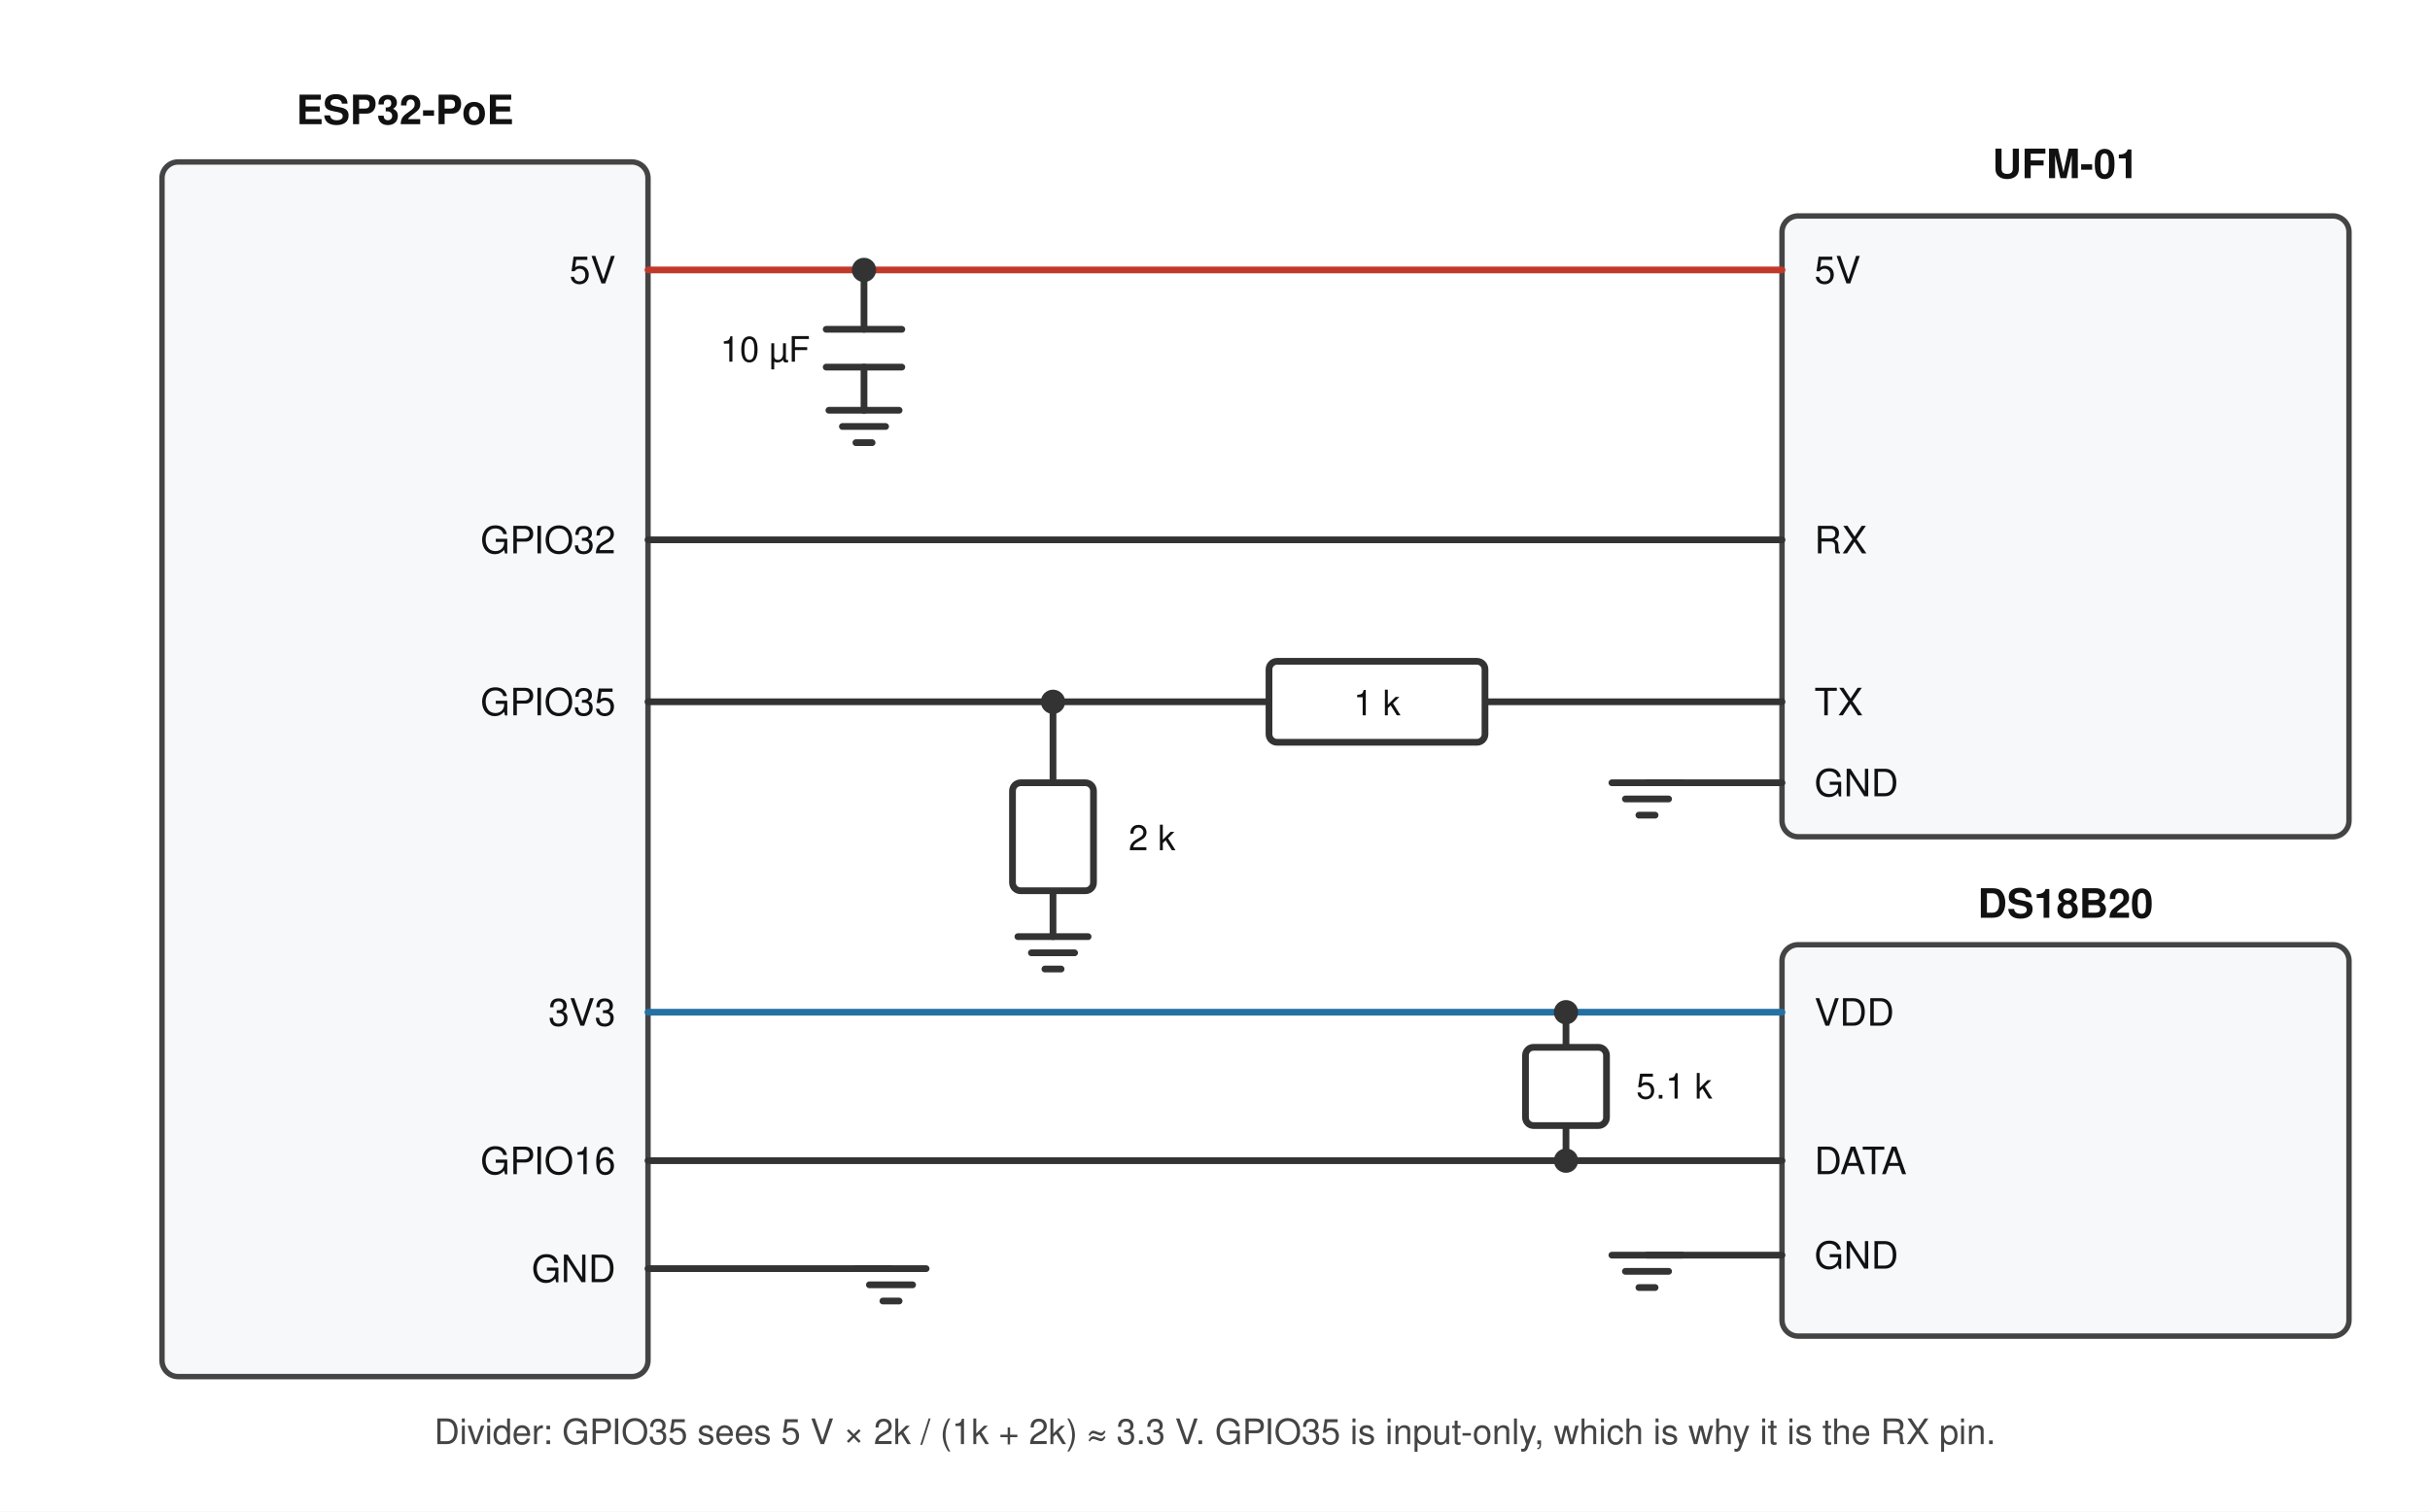
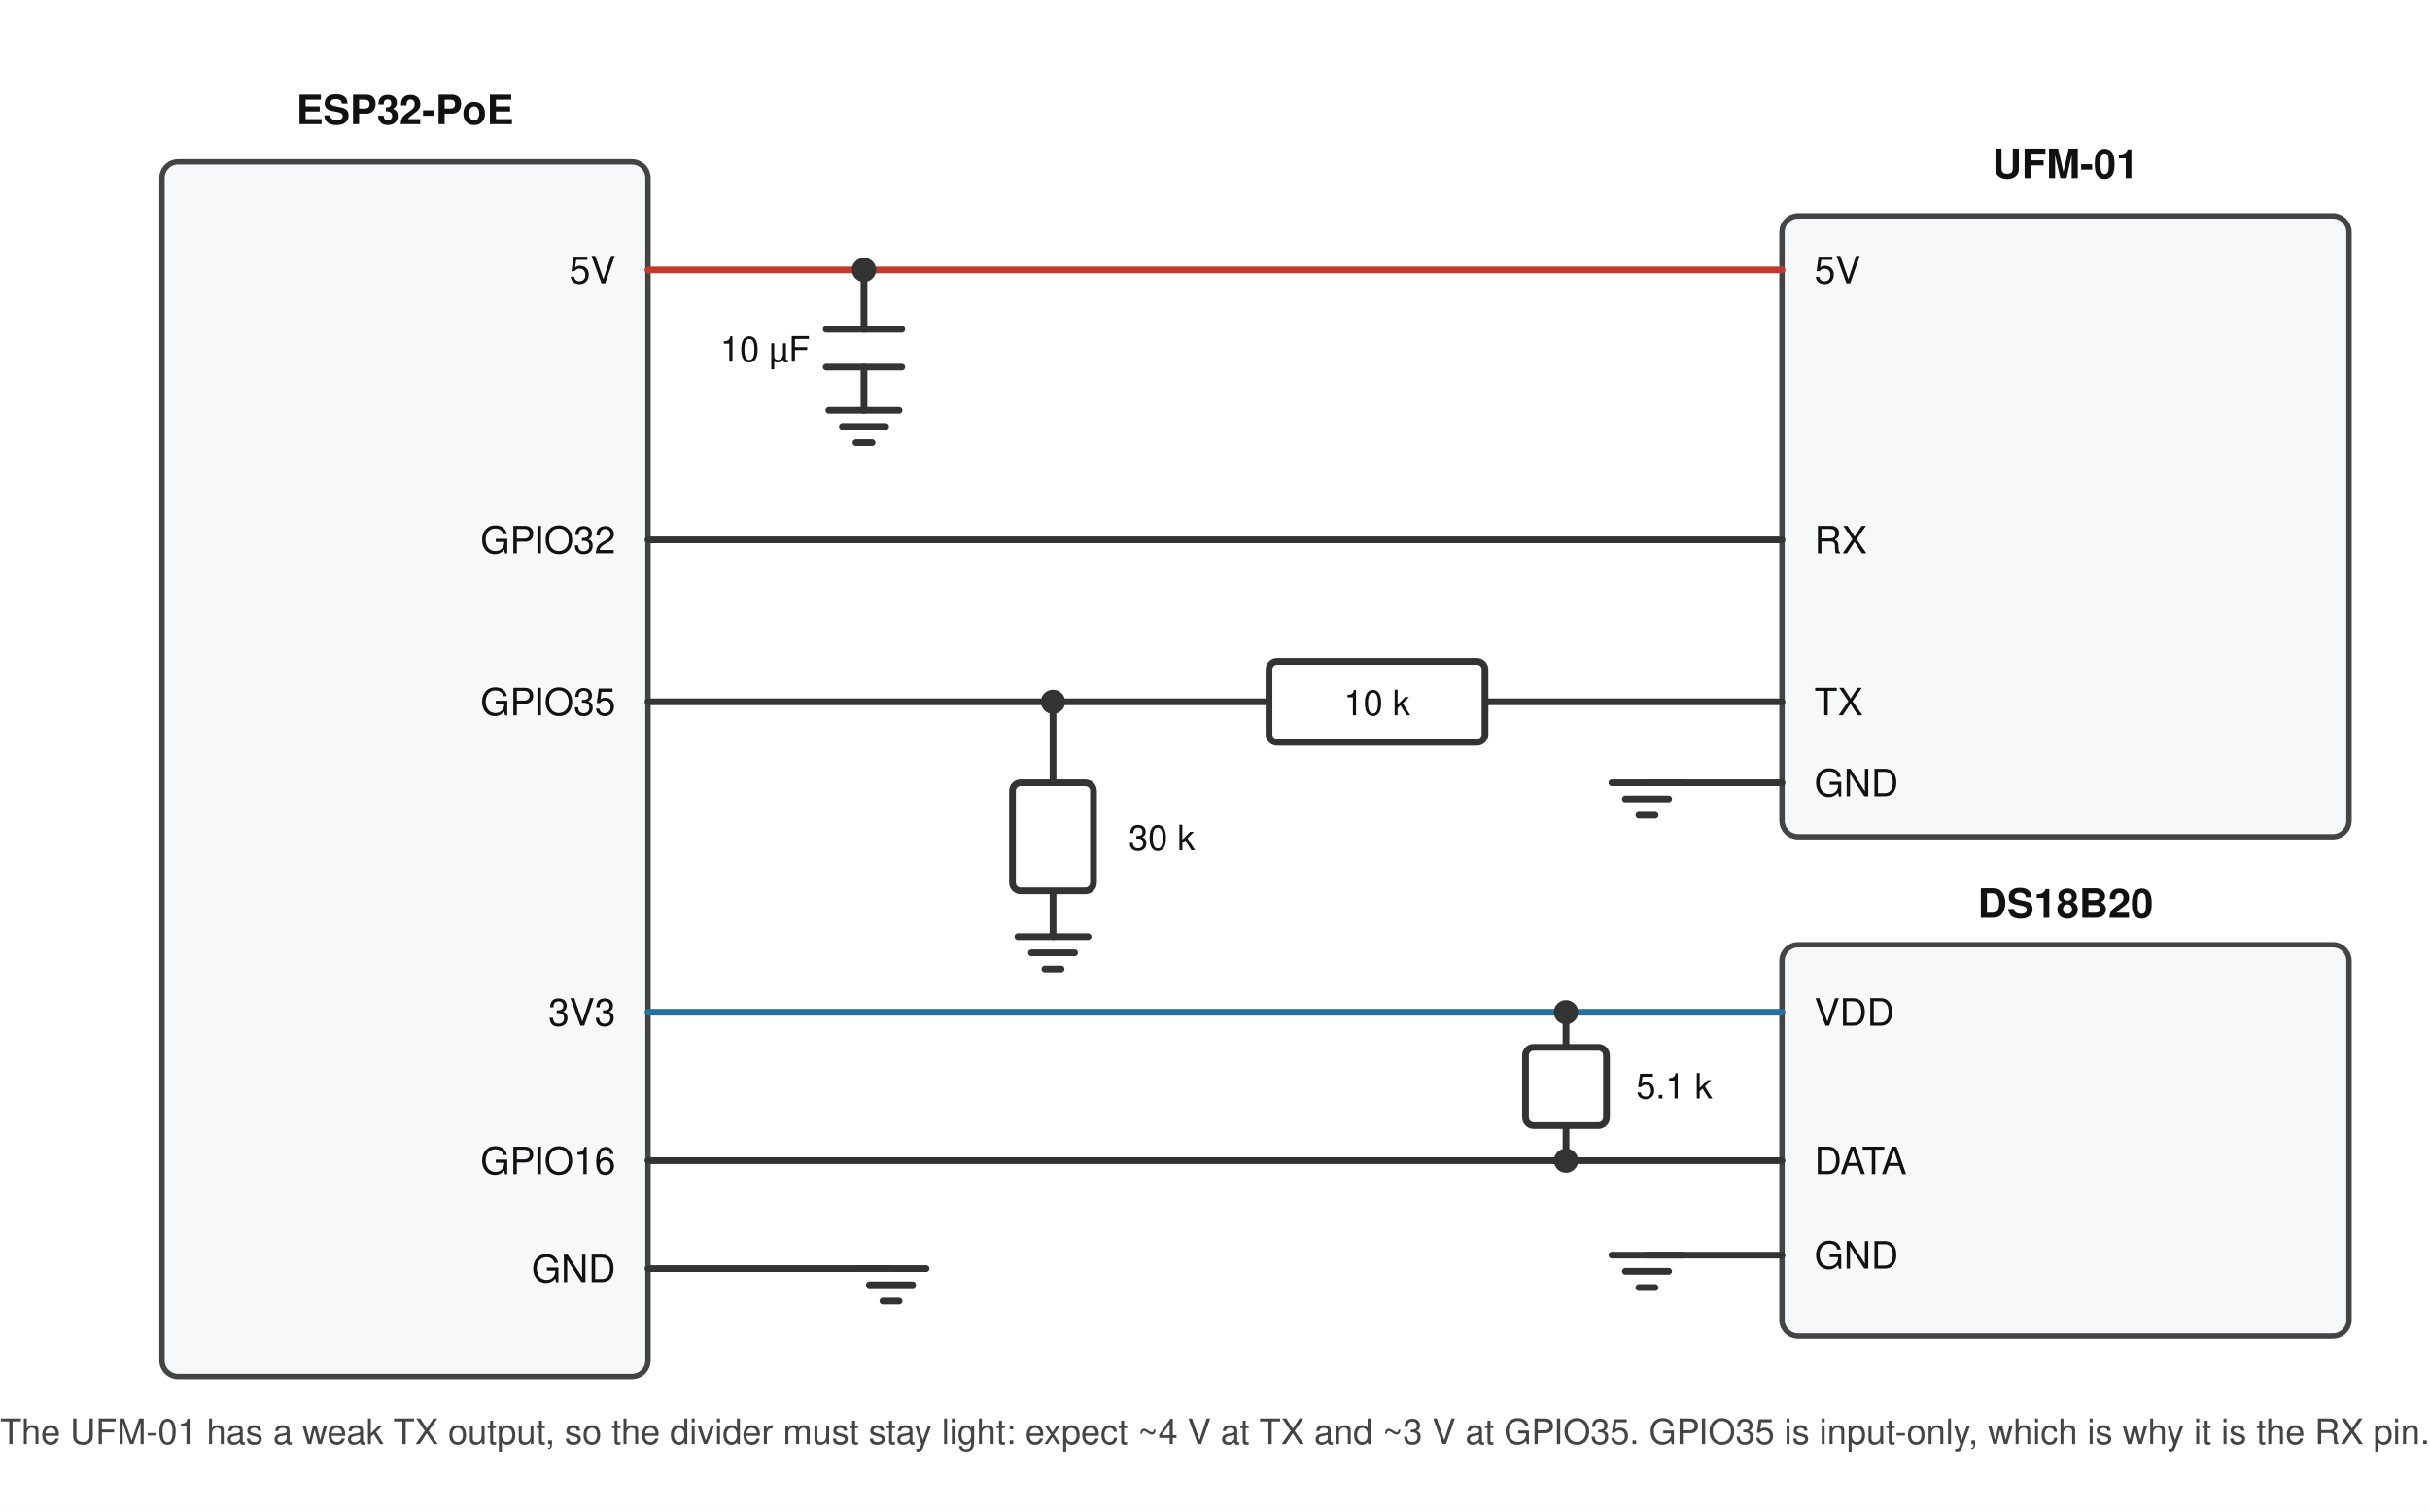
<svg xmlns="http://www.w3.org/2000/svg" width="900" height="560" viewBox="0 0 900 560" font-family="Helvetica, Arial, sans-serif">
  <rect width="900" height="560" fill="#ffffff" />
  <text x="150" y="46" font-size="15" font-weight="bold" fill="#111" text-anchor="middle">ESP32-PoE</text>
  <rect x="60" y="60" width="180" height="450" rx="6" fill="#f6f8fa" stroke="#444" stroke-width="2" />
  <text x="765" y="66" font-size="15" font-weight="bold" fill="#111" text-anchor="middle">UFM-01</text>
  <rect x="660" y="80" width="210" height="230" rx="6" fill="#f6f8fa" stroke="#444" stroke-width="2" />
  <text x="765" y="340" font-size="15" font-weight="bold" fill="#111" text-anchor="middle">DS18B20</text>
  <rect x="660" y="350" width="210" height="145" rx="6" fill="#f6f8fa" stroke="#444" stroke-width="2" />
  <g font-size="14" fill="#111" text-anchor="end">
    <text x="228" y="105">5V</text>
    <text x="228" y="205">GPIO32</text>
    <text x="228" y="265">GPIO35</text>
    <text x="228" y="380">3V3</text>
    <text x="228" y="435">GPIO16</text>
    <text x="228" y="475">GND</text>
  </g>
  <g font-size="14" fill="#111">
    <text x="672" y="105">5V</text>
    <text x="672" y="205">RX</text>
    <text x="672" y="265">TX</text>
    <text x="672" y="295">GND</text>
    <text x="672" y="380">VDD</text>
    <text x="672" y="435">DATA</text>
    <text x="672" y="470">GND</text>
  </g>
  <g stroke-width="2.5" fill="none" stroke-linecap="round">
    <line x1="240" y1="100" x2="660" y2="100" stroke="#c0392b" />
    <line x1="240" y1="200" x2="660" y2="200" stroke="#333" />
    <line x1="240" y1="260" x2="470" y2="260" stroke="#333" />
    <line x1="550" y1="260" x2="660" y2="260" stroke="#333" />
    <line x1="240" y1="375" x2="660" y2="375" stroke="#2471a3" />
    <line x1="240" y1="430" x2="660" y2="430" stroke="#333" />
    <line x1="240" y1="470" x2="330" y2="470" stroke="#333" />
    <line x1="660" y1="290" x2="610" y2="290" stroke="#333" />
    <line x1="660" y1="465" x2="610" y2="465" stroke="#333" />
    <line x1="320" y1="100" x2="320" y2="122" stroke="#333" />
    <line x1="320" y1="136" x2="320" y2="152" stroke="#333" />
    <line x1="390" y1="260" x2="390" y2="290" stroke="#333" />
    <line x1="390" y1="330" x2="390" y2="347" stroke="#333" />
    <line x1="580" y1="375" x2="580" y2="388" stroke="#333" />
    <line x1="580" y1="417" x2="580" y2="430" stroke="#333" />
  </g>
  <g stroke="#333" stroke-width="2.5" stroke-linecap="round">
    <line x1="306" y1="122" x2="334" y2="122" />
    <line x1="306" y1="136" x2="334" y2="136" />
  </g>
  <text x="300" y="134" font-size="13" fill="#111" text-anchor="end">10 µF</text>
  <g fill="#ffffff" stroke="#333" stroke-width="2.5">
    <rect x="470" y="245" width="80" height="30" rx="3" />
    <rect x="375" y="290" width="30" height="40" rx="3" />
    <rect x="565" y="388" width="30" height="29" rx="3" />
  </g>
  <g font-size="13" fill="#111">
-     <text x="510" y="265" text-anchor="middle">1 k</text>
-     <text x="418" y="315">2 k</text>
+     <text x="510" y="265" text-anchor="middle">10 k</text>
+     <text x="418" y="315">30 k</text>
    <text x="606" y="407">5.1 k</text>
  </g>
  <g stroke="#333" stroke-width="2.5" stroke-linecap="round">
    <line x1="307" y1="152" x2="333" y2="152" />
    <line x1="312" y1="158" x2="328" y2="158" />
    <line x1="317" y1="164" x2="323" y2="164" />
    <line x1="377" y1="347" x2="403" y2="347" />
    <line x1="382" y1="353" x2="398" y2="353" />
    <line x1="387" y1="359" x2="393" y2="359" />
    <line x1="317" y1="470" x2="343" y2="470" />
    <line x1="322" y1="476" x2="338" y2="476" />
    <line x1="327" y1="482" x2="333" y2="482" />
    <line x1="597" y1="290" x2="623" y2="290" />
    <line x1="602" y1="296" x2="618" y2="296" />
    <line x1="607" y1="302" x2="613" y2="302" />
    <line x1="597" y1="465" x2="623" y2="465" />
    <line x1="602" y1="471" x2="618" y2="471" />
    <line x1="607" y1="477" x2="613" y2="477" />
  </g>
  <g fill="#333">
    <circle cx="320" cy="100" r="4.5" />
    <circle cx="390" cy="260" r="4.5" />
    <circle cx="580" cy="375" r="4.5" />
    <circle cx="580" cy="430" r="4.5" />
  </g>
-   <text x="450" y="535" font-size="13" fill="#444" text-anchor="middle">Divider: GPIO35 sees 5 V × 2k / (1k + 2k) ≈ 3.3 V. GPIO35 is input-only, which is why it is the RX pin.</text>
+   <text x="450" y="535" font-size="13" fill="#444" text-anchor="middle">The UFM-01 has a weak TX output, so the divider must stay light: expect ~4 V at TX and ~3 V at GPIO35. GPIO35 is input-only, which is why it is the RX pin.</text>
</svg>
